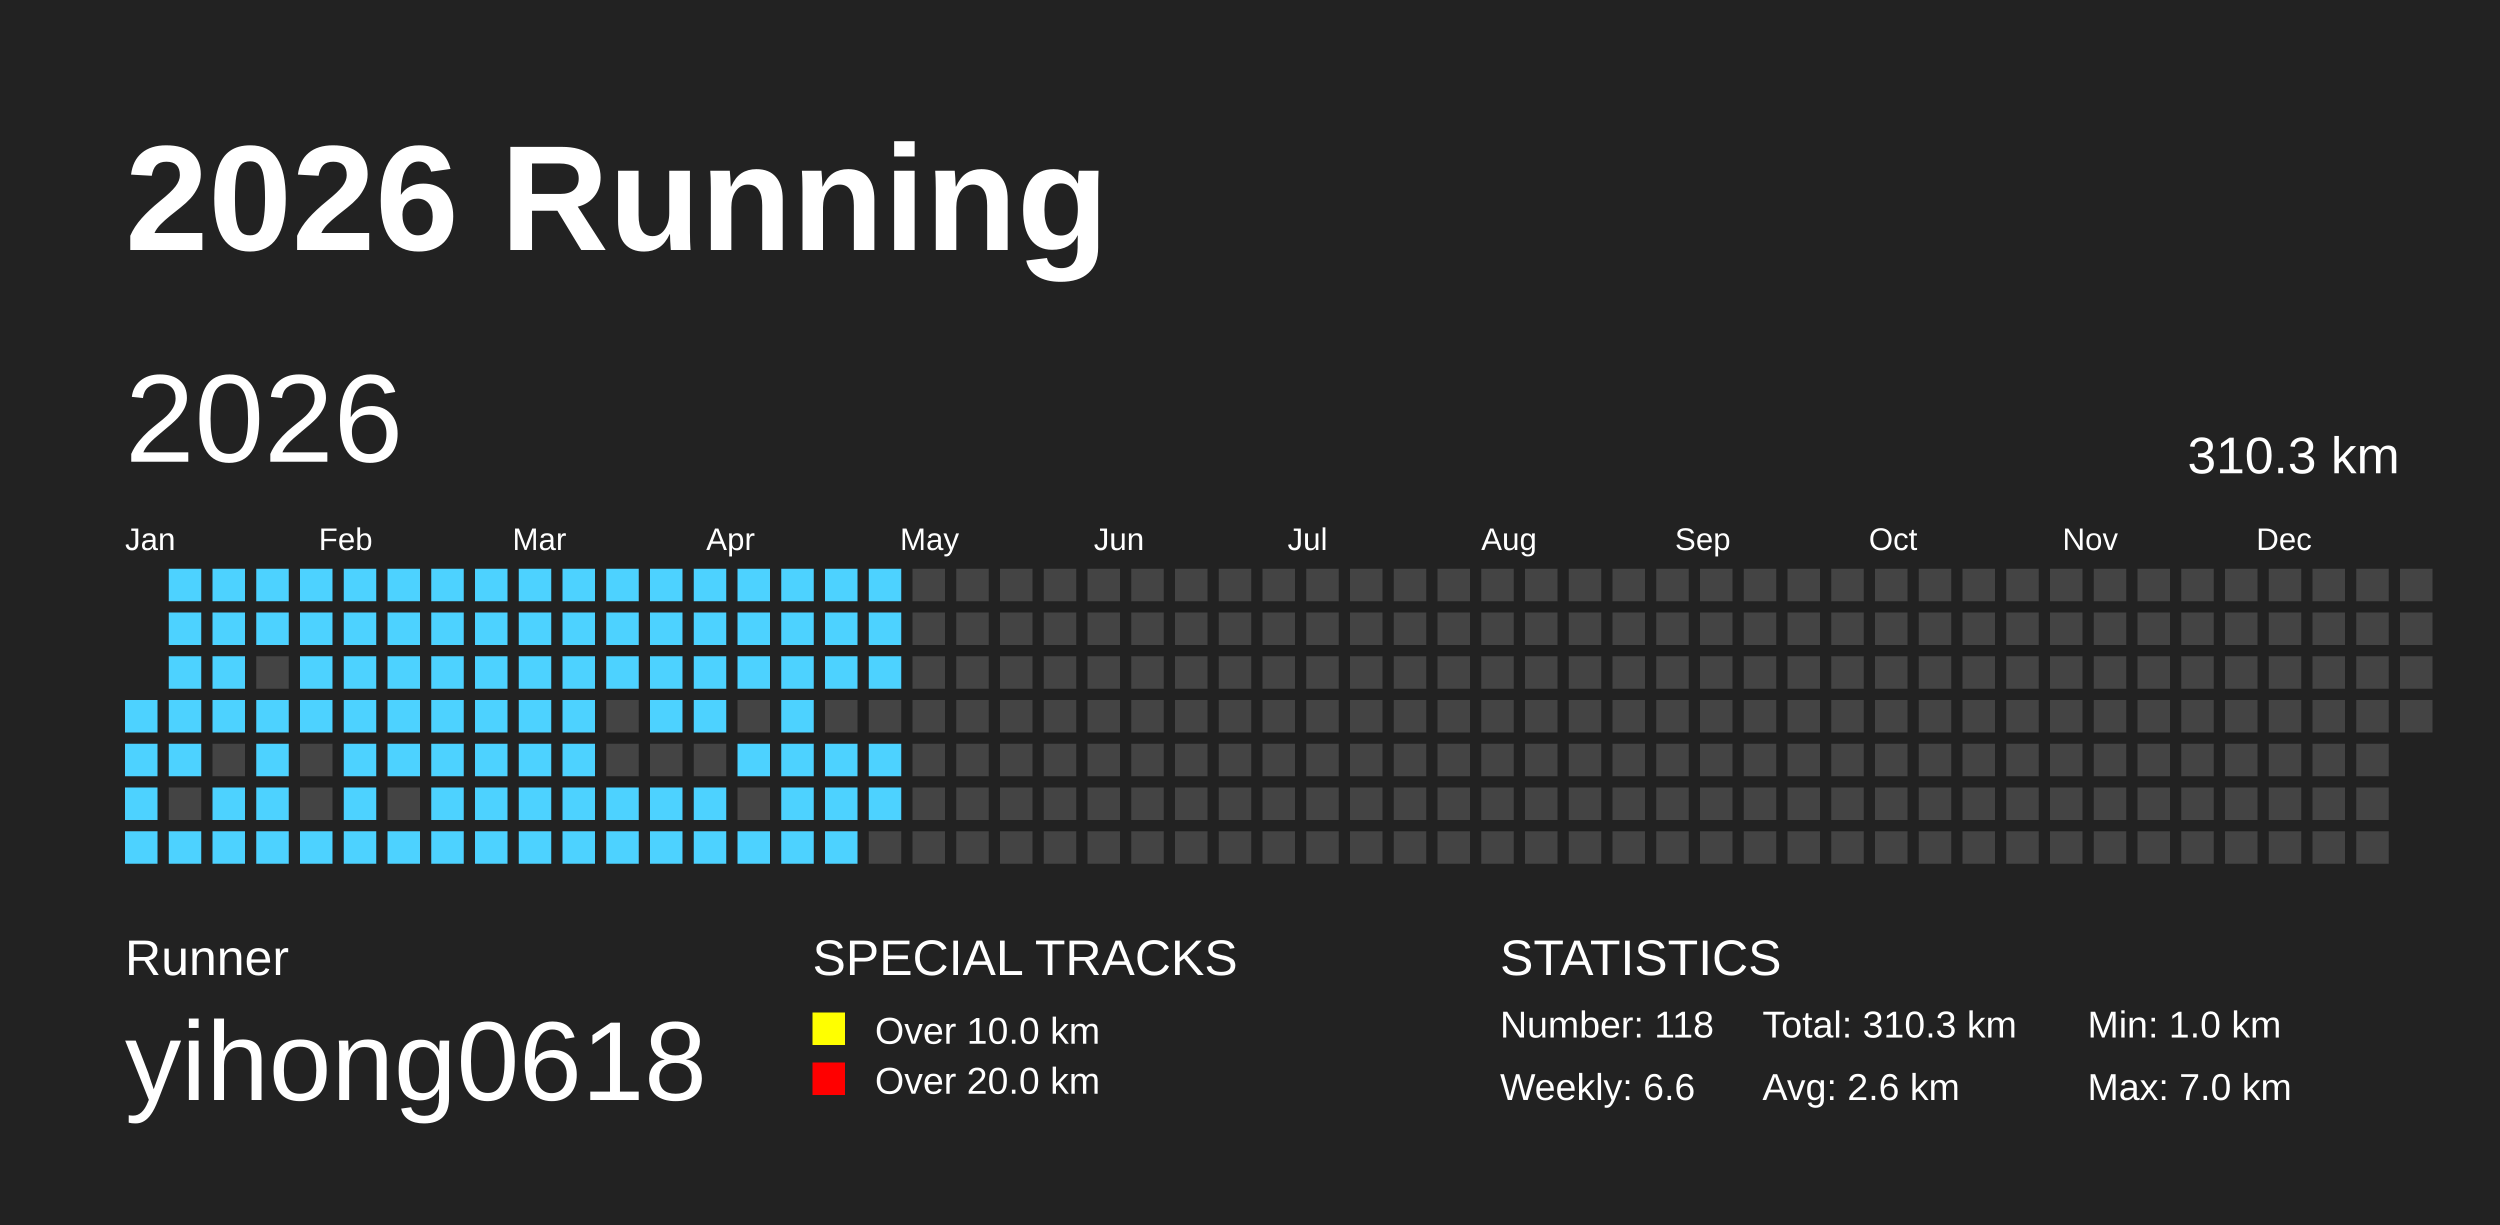
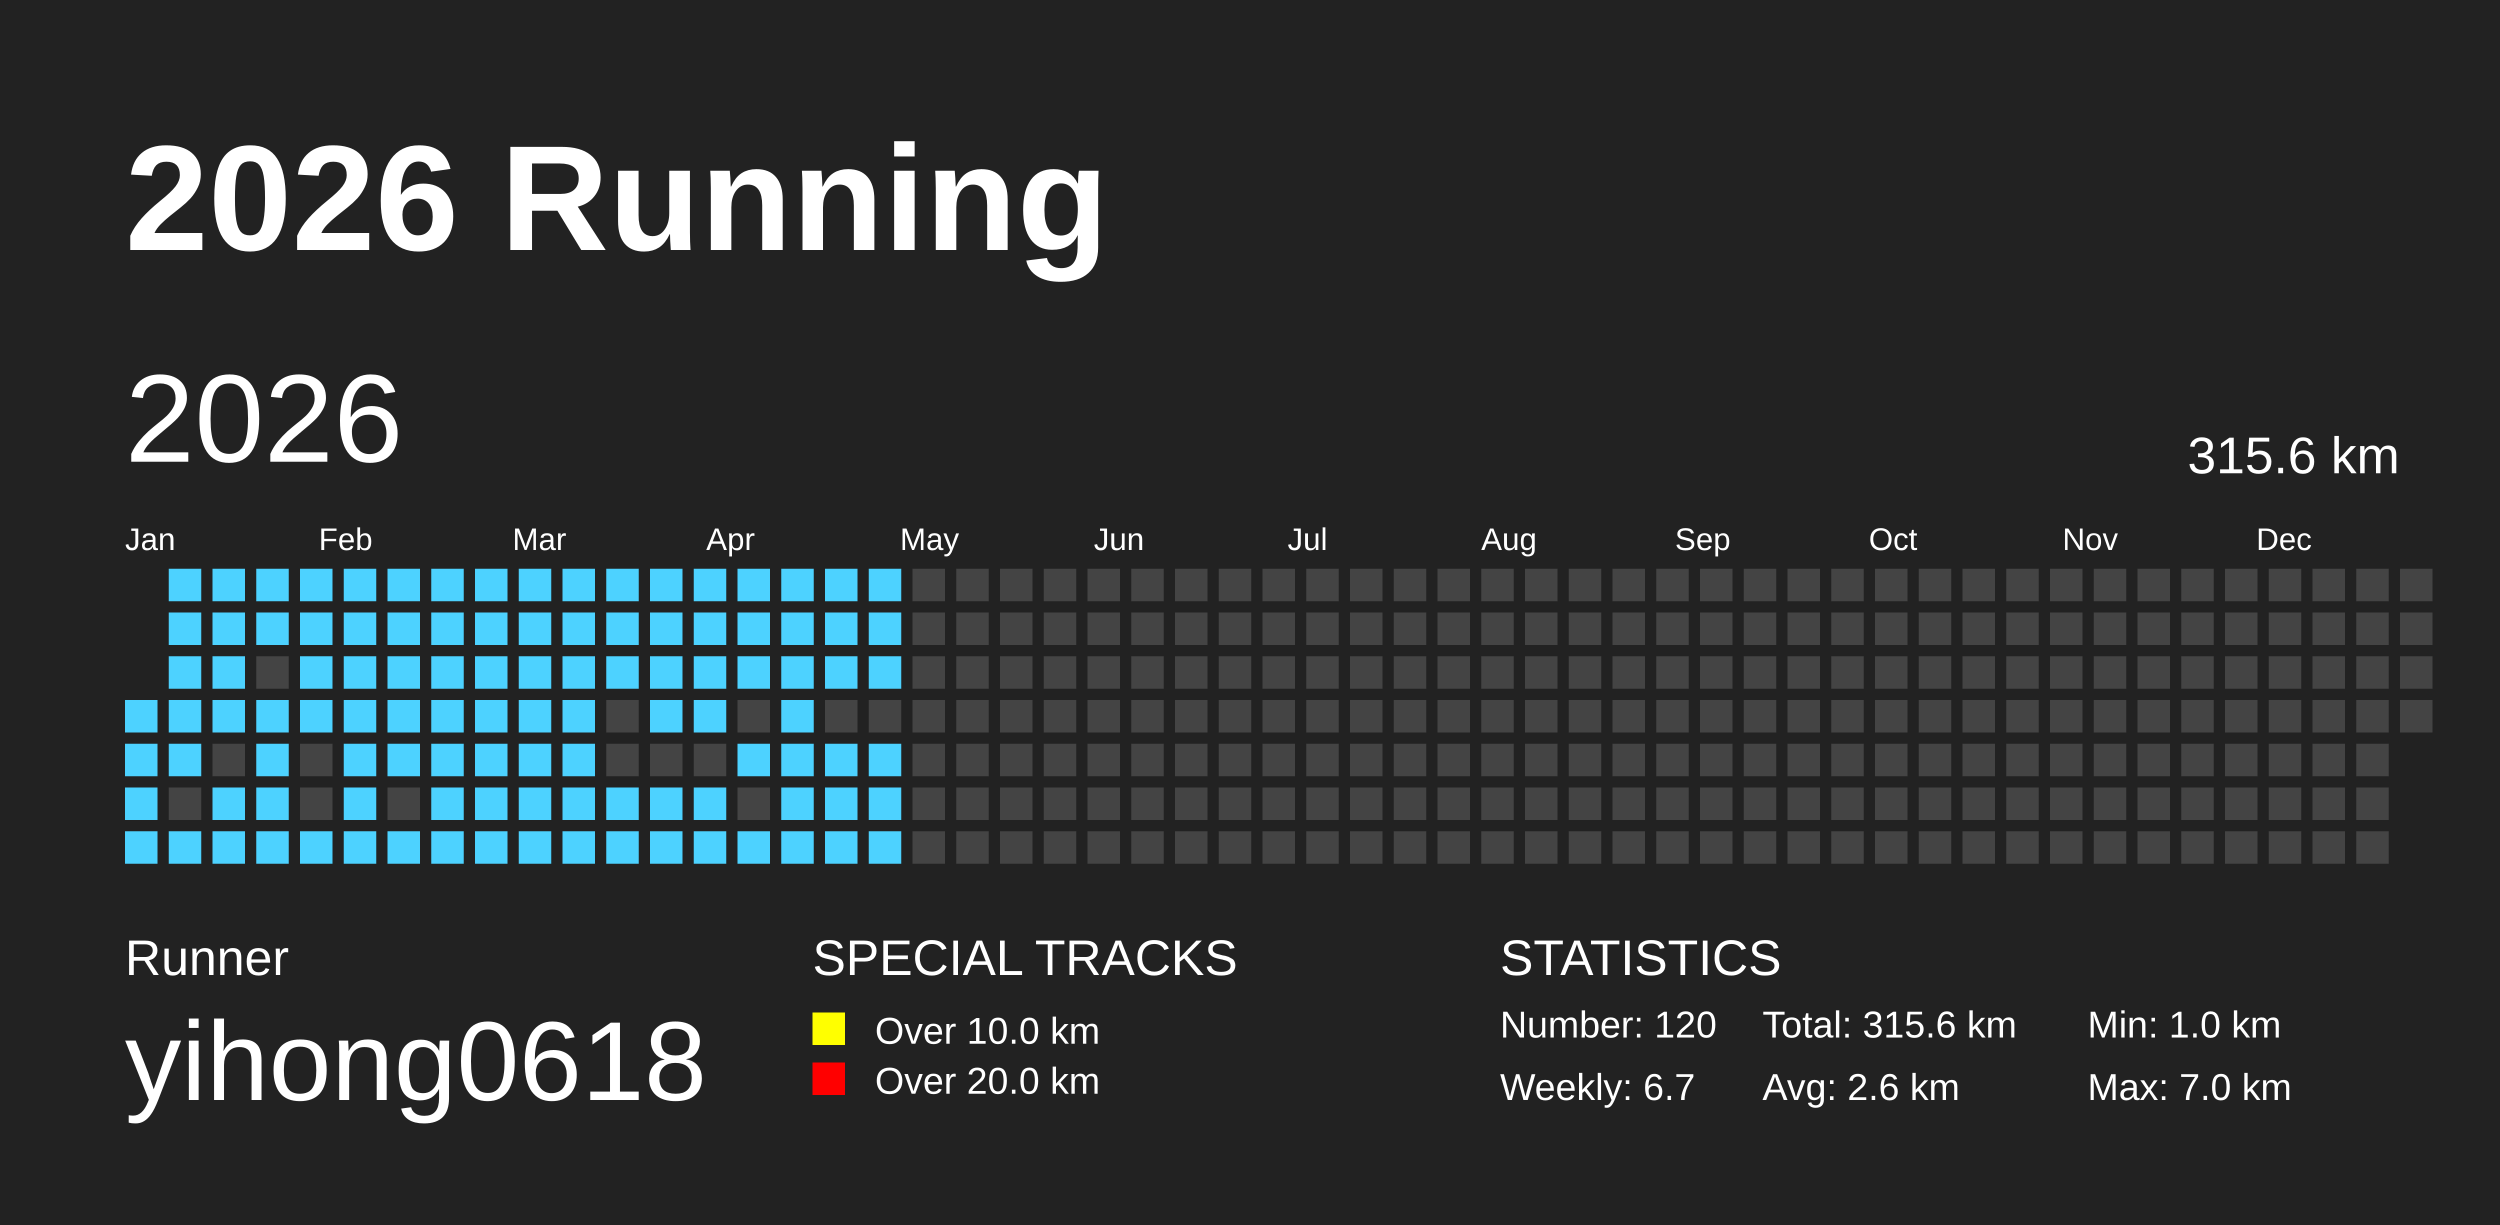
<svg xmlns="http://www.w3.org/2000/svg" baseProfile="full" height="98mm" version="1.1" viewBox="0,0,200,98" width="200mm">
  <defs />
  <rect fill="#222222" height="98" width="200" x="0" y="0" />
  <text fill="#FFFFFF" style="font-size:12px; font-family:Arial; font-weight:bold;" x="10" y="20">2026 Running</text>
  <text fill="#FFFFFF" style="font-size:4px; font-family:Arial" x="10" y="78">Runner</text>
  <text fill="#FFFFFF" style="font-size:9px; font-family:Arial" x="10" y="88">yihong0618</text>
  <text fill="#FFFFFF" style="font-size:4px; font-family:Arial" x="65" y="78">SPECIAL TRACKS</text>
  <rect fill="yellow" height="2.6" width="2.6" x="65" y="81" />
  <text fill="#FFFFFF" style="font-size:3px; font-family:Arial" x="70" y="83.5">Over 10.0 km</text>
  <rect fill="red" height="2.6" width="2.6" x="65" y="85" />
  <text fill="#FFFFFF" style="font-size:3px; font-family:Arial" x="70" y="87.5">Over 20.0 km</text>
  <text fill="#FFFFFF" style="font-size:4px; font-family:Arial" x="120" y="78">STATISTICS</text>
-   <text fill="#FFFFFF" style="font-size:3px; font-family:Arial" x="120" y="83">Number: 118</text>
-   <text fill="#FFFFFF" style="font-size:3px; font-family:Arial" x="120" y="88">Weekly: 6.6</text>
-   <text fill="#FFFFFF" style="font-size:3px; font-family:Arial" x="141" y="83">Total: 310.3 km</text>
+   <text fill="#FFFFFF" style="font-size:3px; font-family:Arial" x="120" y="83">Number: 120</text>
+   <text fill="#FFFFFF" style="font-size:3px; font-family:Arial" x="120" y="88">Weekly: 6.7</text>
+   <text fill="#FFFFFF" style="font-size:3px; font-family:Arial" x="141" y="83">Total: 315.6 km</text>
  <text fill="#FFFFFF" style="font-size:3px; font-family:Arial" x="141" y="88">Avg: 2.6 km</text>
  <text fill="#FFFFFF" style="font-size:3px; font-family:Arial" x="167" y="83">Min: 1.0 km</text>
  <text fill="#FFFFFF" style="font-size:3px; font-family:Arial" x="167" y="88">Max: 7.0 km</text>
  <text dominant-baseline="hanging" fill="#FFFFFF" style="font-size:10.0px; font-family:Arial;" x="10" y="30">2026</text>
-   <text dominant-baseline="hanging" fill="#FFFFFF" style="font-size:4.125px; font-family:Arial;" x="175" y="35">310.3 km</text>
+   <text dominant-baseline="hanging" fill="#FFFFFF" style="font-size:4.125px; font-family:Arial;" x="175" y="35">315.6 km</text>
  <text fill="#FFFFFF" style="font-size:2.5px; font-family:Arial" x="10.0" y="44">Jan</text>
  <text fill="#FFFFFF" style="font-size:2.5px; font-family:Arial" x="25.5" y="44">Feb</text>
  <text fill="#FFFFFF" style="font-size:2.5px; font-family:Arial" x="41.0" y="44">Mar</text>
  <text fill="#FFFFFF" style="font-size:2.5px; font-family:Arial" x="56.5" y="44">Apr</text>
  <text fill="#FFFFFF" style="font-size:2.5px; font-family:Arial" x="72.0" y="44">May</text>
  <text fill="#FFFFFF" style="font-size:2.5px; font-family:Arial" x="87.5" y="44">Jun</text>
  <text fill="#FFFFFF" style="font-size:2.5px; font-family:Arial" x="103.0" y="44">Jul</text>
  <text fill="#FFFFFF" style="font-size:2.5px; font-family:Arial" x="118.5" y="44">Aug</text>
  <text fill="#FFFFFF" style="font-size:2.5px; font-family:Arial" x="134.0" y="44">Sep</text>
  <text fill="#FFFFFF" style="font-size:2.5px; font-family:Arial" x="149.5" y="44">Oct</text>
  <text fill="#FFFFFF" style="font-size:2.5px; font-family:Arial" x="165.0" y="44">Nov</text>
  <text fill="#FFFFFF" style="font-size:2.5px; font-family:Arial" x="180.5" y="44">Dec</text>
  <rect fill="#4DD2FF" height="2.6" width="2.6" x="10.0" y="56.0" />
  <rect fill="#4DD2FF" height="2.6" width="2.6" x="10.0" y="59.5" />
  <rect fill="#4DD2FF" height="2.6" width="2.6" x="10.0" y="63.0" />
  <rect fill="#4DD2FF" height="2.6" width="2.6" x="10.0" y="66.5" />
  <rect fill="#4DD2FF" height="2.6" width="2.6" x="13.5" y="45.5" />
  <rect fill="#4DD2FF" height="2.6" width="2.6" x="13.5" y="49.0" />
  <rect fill="#4DD2FF" height="2.6" width="2.6" x="13.5" y="52.5" />
  <rect fill="#4DD2FF" height="2.6" width="2.6" x="13.5" y="56.0" />
  <rect fill="#4DD2FF" height="2.6" width="2.6" x="13.5" y="59.5" />
  <rect fill="#444444" height="2.6" width="2.6" x="13.5" y="63.0" />
  <rect fill="#4DD2FF" height="2.6" width="2.6" x="13.5" y="66.5" />
  <rect fill="#4DD2FF" height="2.6" width="2.6" x="17.0" y="45.5" />
  <rect fill="#4DD2FF" height="2.6" width="2.6" x="17.0" y="49.0" />
  <rect fill="#4DD2FF" height="2.6" width="2.6" x="17.0" y="52.5" />
  <rect fill="#4DD2FF" height="2.6" width="2.6" x="17.0" y="56.0" />
  <rect fill="#444444" height="2.6" width="2.6" x="17.0" y="59.5" />
  <rect fill="#4DD2FF" height="2.6" width="2.6" x="17.0" y="63.0" />
  <rect fill="#4DD2FF" height="2.6" width="2.6" x="17.0" y="66.5" />
  <rect fill="#4DD2FF" height="2.6" width="2.6" x="20.5" y="45.5" />
  <rect fill="#4DD2FF" height="2.6" width="2.6" x="20.5" y="49.0" />
  <rect fill="#444444" height="2.6" width="2.6" x="20.5" y="52.5" />
  <rect fill="#4DD2FF" height="2.6" width="2.6" x="20.5" y="56.0" />
  <rect fill="#4DD2FF" height="2.6" width="2.6" x="20.5" y="59.5" />
  <rect fill="#4DD2FF" height="2.6" width="2.6" x="20.5" y="63.0" />
  <rect fill="#4DD2FF" height="2.6" width="2.6" x="20.5" y="66.5" />
  <rect fill="#4DD2FF" height="2.6" width="2.6" x="24.0" y="45.5" />
  <rect fill="#4DD2FF" height="2.6" width="2.6" x="24.0" y="49.0" />
  <rect fill="#4DD2FF" height="2.6" width="2.6" x="24.0" y="52.5" />
  <rect fill="#4DD2FF" height="2.6" width="2.6" x="24.0" y="56.0" />
  <rect fill="#444444" height="2.6" width="2.6" x="24.0" y="59.5" />
  <rect fill="#444444" height="2.6" width="2.6" x="24.0" y="63.0" />
  <rect fill="#4DD2FF" height="2.6" width="2.6" x="24.0" y="66.5" />
  <rect fill="#4DD2FF" height="2.6" width="2.6" x="27.5" y="45.5" />
  <rect fill="#4DD2FF" height="2.6" width="2.6" x="27.5" y="49.0" />
  <rect fill="#4DD2FF" height="2.6" width="2.6" x="27.5" y="52.5" />
  <rect fill="#4DD2FF" height="2.6" width="2.6" x="27.5" y="56.0" />
  <rect fill="#4DD2FF" height="2.6" width="2.6" x="27.5" y="59.5" />
  <rect fill="#4DD2FF" height="2.6" width="2.6" x="27.5" y="63.0" />
  <rect fill="#4DD2FF" height="2.6" width="2.6" x="27.5" y="66.5" />
  <rect fill="#4DD2FF" height="2.6" width="2.6" x="31.0" y="45.5" />
  <rect fill="#4DD2FF" height="2.6" width="2.6" x="31.0" y="49.0" />
  <rect fill="#4DD2FF" height="2.6" width="2.6" x="31.0" y="52.5" />
  <rect fill="#4DD2FF" height="2.6" width="2.6" x="31.0" y="56.0" />
  <rect fill="#4DD2FF" height="2.6" width="2.6" x="31.0" y="59.5" />
  <rect fill="#444444" height="2.6" width="2.6" x="31.0" y="63.0" />
  <rect fill="#4DD2FF" height="2.6" width="2.6" x="31.0" y="66.5" />
  <rect fill="#4DD2FF" height="2.6" width="2.6" x="34.5" y="45.5" />
  <rect fill="#4DD2FF" height="2.6" width="2.6" x="34.5" y="49.0" />
  <rect fill="#4DD2FF" height="2.6" width="2.6" x="34.5" y="52.5" />
  <rect fill="#4DD2FF" height="2.6" width="2.6" x="34.5" y="56.0" />
  <rect fill="#4DD2FF" height="2.6" width="2.6" x="34.5" y="59.5" />
  <rect fill="#4DD2FF" height="2.6" width="2.6" x="34.5" y="63.0" />
  <rect fill="#4DD2FF" height="2.6" width="2.6" x="34.5" y="66.5" />
  <rect fill="#4DD2FF" height="2.6" width="2.6" x="38.0" y="45.5" />
  <rect fill="#4DD2FF" height="2.6" width="2.6" x="38.0" y="49.0" />
  <rect fill="#4DD2FF" height="2.6" width="2.6" x="38.0" y="52.5" />
  <rect fill="#4DD2FF" height="2.6" width="2.6" x="38.0" y="56.0" />
  <rect fill="#4DD2FF" height="2.6" width="2.6" x="38.0" y="59.5" />
  <rect fill="#4DD2FF" height="2.6" width="2.6" x="38.0" y="63.0" />
  <rect fill="#4DD2FF" height="2.6" width="2.6" x="38.0" y="66.5" />
  <rect fill="#4DD2FF" height="2.6" width="2.6" x="41.5" y="45.5" />
  <rect fill="#4DD2FF" height="2.6" width="2.6" x="41.5" y="49.0" />
  <rect fill="#4DD2FF" height="2.6" width="2.6" x="41.5" y="52.5" />
  <rect fill="#4DD2FF" height="2.6" width="2.6" x="41.5" y="56.0" />
  <rect fill="#4DD2FF" height="2.6" width="2.6" x="41.5" y="59.5" />
  <rect fill="#4DD2FF" height="2.6" width="2.6" x="41.5" y="63.0" />
  <rect fill="#4DD2FF" height="2.6" width="2.6" x="41.5" y="66.5" />
  <rect fill="#4DD2FF" height="2.6" width="2.6" x="45.0" y="45.5" />
  <rect fill="#4DD2FF" height="2.6" width="2.6" x="45.0" y="49.0" />
  <rect fill="#4DD2FF" height="2.6" width="2.6" x="45.0" y="52.5" />
  <rect fill="#4DD2FF" height="2.6" width="2.6" x="45.0" y="56.0" />
  <rect fill="#4DD2FF" height="2.6" width="2.6" x="45.0" y="59.5" />
  <rect fill="#4DD2FF" height="2.6" width="2.6" x="45.0" y="63.0" />
  <rect fill="#4DD2FF" height="2.6" width="2.6" x="45.0" y="66.5" />
  <rect fill="#4DD2FF" height="2.6" width="2.6" x="48.5" y="45.5" />
  <rect fill="#4DD2FF" height="2.6" width="2.6" x="48.5" y="49.0" />
  <rect fill="#4DD2FF" height="2.6" width="2.6" x="48.5" y="52.5" />
  <rect fill="#444444" height="2.6" width="2.6" x="48.5" y="56.0" />
  <rect fill="#444444" height="2.6" width="2.6" x="48.5" y="59.5" />
  <rect fill="#4DD2FF" height="2.6" width="2.6" x="48.5" y="63.0" />
  <rect fill="#4DD2FF" height="2.6" width="2.6" x="48.5" y="66.5" />
  <rect fill="#4DD2FF" height="2.6" width="2.6" x="52.0" y="45.5" />
  <rect fill="#4DD2FF" height="2.6" width="2.6" x="52.0" y="49.0" />
  <rect fill="#4DD2FF" height="2.6" width="2.6" x="52.0" y="52.5" />
  <rect fill="#4DD2FF" height="2.6" width="2.6" x="52.0" y="56.0" />
  <rect fill="#444444" height="2.6" width="2.6" x="52.0" y="59.5" />
  <rect fill="#4DD2FF" height="2.6" width="2.6" x="52.0" y="63.0" />
  <rect fill="#4DD2FF" height="2.6" width="2.6" x="52.0" y="66.5" />
  <rect fill="#4DD2FF" height="2.6" width="2.6" x="55.5" y="45.5" />
  <rect fill="#4DD2FF" height="2.6" width="2.6" x="55.5" y="49.0" />
  <rect fill="#4DD2FF" height="2.6" width="2.6" x="55.5" y="52.5" />
  <rect fill="#4DD2FF" height="2.6" width="2.6" x="55.5" y="56.0" />
  <rect fill="#444444" height="2.6" width="2.6" x="55.5" y="59.5" />
  <rect fill="#4DD2FF" height="2.6" width="2.6" x="55.5" y="63.0" />
  <rect fill="#4DD2FF" height="2.6" width="2.6" x="55.5" y="66.5" />
  <rect fill="#4DD2FF" height="2.6" width="2.6" x="59.0" y="45.5" />
  <rect fill="#4DD2FF" height="2.6" width="2.6" x="59.0" y="49.0" />
  <rect fill="#4DD2FF" height="2.6" width="2.6" x="59.0" y="52.5" />
  <rect fill="#444444" height="2.6" width="2.6" x="59.0" y="56.0" />
  <rect fill="#4DD2FF" height="2.6" width="2.6" x="59.0" y="59.5" />
  <rect fill="#444444" height="2.6" width="2.6" x="59.0" y="63.0" />
  <rect fill="#4DD2FF" height="2.6" width="2.6" x="59.0" y="66.5" />
  <rect fill="#4DD2FF" height="2.6" width="2.6" x="62.5" y="45.5" />
  <rect fill="#4DD2FF" height="2.6" width="2.6" x="62.5" y="49.0" />
  <rect fill="#4DD2FF" height="2.6" width="2.6" x="62.5" y="52.5" />
  <rect fill="#4DD2FF" height="2.6" width="2.6" x="62.5" y="56.0" />
  <rect fill="#4DD2FF" height="2.6" width="2.6" x="62.5" y="59.5" />
  <rect fill="#4DD2FF" height="2.6" width="2.6" x="62.5" y="63.0" />
  <rect fill="#4DD2FF" height="2.6" width="2.6" x="62.5" y="66.5" />
  <rect fill="#4DD2FF" height="2.6" width="2.6" x="66.0" y="45.5" />
  <rect fill="#4DD2FF" height="2.6" width="2.6" x="66.0" y="49.0" />
  <rect fill="#4DD2FF" height="2.6" width="2.6" x="66.0" y="52.5" />
  <rect fill="#444444" height="2.6" width="2.6" x="66.0" y="56.0" />
  <rect fill="#4DD2FF" height="2.6" width="2.6" x="66.0" y="59.5" />
  <rect fill="#4DD2FF" height="2.6" width="2.6" x="66.0" y="63.0" />
  <rect fill="#4DD2FF" height="2.6" width="2.6" x="66.0" y="66.5" />
  <rect fill="#4DD2FF" height="2.6" width="2.6" x="69.5" y="45.5" />
  <rect fill="#4DD2FF" height="2.6" width="2.6" x="69.5" y="49.0" />
  <rect fill="#4DD2FF" height="2.6" width="2.6" x="69.5" y="52.5" />
  <rect fill="#444444" height="2.6" width="2.6" x="69.5" y="56.0" />
  <rect fill="#4DD2FF" height="2.6" width="2.6" x="69.5" y="59.5" />
  <rect fill="#4DD2FF" height="2.6" width="2.6" x="69.5" y="63.0" />
-   <rect fill="#444444" height="2.6" width="2.6" x="69.5" y="66.5" />
+   <rect fill="#4DD2FF" height="2.6" width="2.6" x="69.5" y="66.5" />
  <rect fill="#444444" height="2.6" width="2.6" x="73.0" y="45.5" />
  <rect fill="#444444" height="2.6" width="2.6" x="73.0" y="49.0" />
  <rect fill="#444444" height="2.6" width="2.6" x="73.0" y="52.5" />
  <rect fill="#444444" height="2.6" width="2.6" x="73.0" y="56.0" />
  <rect fill="#444444" height="2.6" width="2.6" x="73.0" y="59.5" />
  <rect fill="#444444" height="2.6" width="2.6" x="73.0" y="63.0" />
  <rect fill="#444444" height="2.6" width="2.6" x="73.0" y="66.5" />
  <rect fill="#444444" height="2.6" width="2.6" x="76.5" y="45.5" />
  <rect fill="#444444" height="2.6" width="2.6" x="76.5" y="49.0" />
  <rect fill="#444444" height="2.6" width="2.6" x="76.5" y="52.5" />
  <rect fill="#444444" height="2.6" width="2.6" x="76.5" y="56.0" />
  <rect fill="#444444" height="2.6" width="2.6" x="76.5" y="59.5" />
  <rect fill="#444444" height="2.6" width="2.6" x="76.5" y="63.0" />
  <rect fill="#444444" height="2.6" width="2.6" x="76.5" y="66.5" />
  <rect fill="#444444" height="2.6" width="2.6" x="80.0" y="45.5" />
  <rect fill="#444444" height="2.6" width="2.6" x="80.0" y="49.0" />
  <rect fill="#444444" height="2.6" width="2.6" x="80.0" y="52.5" />
  <rect fill="#444444" height="2.6" width="2.6" x="80.0" y="56.0" />
  <rect fill="#444444" height="2.6" width="2.6" x="80.0" y="59.5" />
  <rect fill="#444444" height="2.6" width="2.6" x="80.0" y="63.0" />
  <rect fill="#444444" height="2.6" width="2.6" x="80.0" y="66.5" />
  <rect fill="#444444" height="2.6" width="2.6" x="83.5" y="45.5" />
  <rect fill="#444444" height="2.6" width="2.6" x="83.5" y="49.0" />
  <rect fill="#444444" height="2.6" width="2.6" x="83.5" y="52.5" />
  <rect fill="#444444" height="2.6" width="2.6" x="83.5" y="56.0" />
  <rect fill="#444444" height="2.6" width="2.6" x="83.5" y="59.5" />
  <rect fill="#444444" height="2.6" width="2.6" x="83.5" y="63.0" />
  <rect fill="#444444" height="2.6" width="2.6" x="83.5" y="66.5" />
  <rect fill="#444444" height="2.6" width="2.6" x="87.0" y="45.5" />
  <rect fill="#444444" height="2.6" width="2.6" x="87.0" y="49.0" />
  <rect fill="#444444" height="2.6" width="2.6" x="87.0" y="52.5" />
  <rect fill="#444444" height="2.6" width="2.6" x="87.0" y="56.0" />
  <rect fill="#444444" height="2.6" width="2.6" x="87.0" y="59.5" />
  <rect fill="#444444" height="2.6" width="2.6" x="87.0" y="63.0" />
  <rect fill="#444444" height="2.6" width="2.6" x="87.0" y="66.5" />
  <rect fill="#444444" height="2.6" width="2.6" x="90.5" y="45.5" />
  <rect fill="#444444" height="2.6" width="2.6" x="90.5" y="49.0" />
  <rect fill="#444444" height="2.6" width="2.6" x="90.5" y="52.5" />
  <rect fill="#444444" height="2.6" width="2.6" x="90.5" y="56.0" />
  <rect fill="#444444" height="2.6" width="2.6" x="90.5" y="59.5" />
  <rect fill="#444444" height="2.6" width="2.6" x="90.5" y="63.0" />
  <rect fill="#444444" height="2.6" width="2.6" x="90.5" y="66.5" />
  <rect fill="#444444" height="2.6" width="2.6" x="94.0" y="45.5" />
  <rect fill="#444444" height="2.6" width="2.6" x="94.0" y="49.0" />
  <rect fill="#444444" height="2.6" width="2.6" x="94.0" y="52.5" />
  <rect fill="#444444" height="2.6" width="2.6" x="94.0" y="56.0" />
  <rect fill="#444444" height="2.6" width="2.6" x="94.0" y="59.5" />
  <rect fill="#444444" height="2.6" width="2.6" x="94.0" y="63.0" />
  <rect fill="#444444" height="2.6" width="2.6" x="94.0" y="66.5" />
  <rect fill="#444444" height="2.6" width="2.6" x="97.5" y="45.5" />
  <rect fill="#444444" height="2.6" width="2.6" x="97.5" y="49.0" />
  <rect fill="#444444" height="2.6" width="2.6" x="97.5" y="52.5" />
  <rect fill="#444444" height="2.6" width="2.6" x="97.5" y="56.0" />
  <rect fill="#444444" height="2.6" width="2.6" x="97.5" y="59.5" />
  <rect fill="#444444" height="2.6" width="2.6" x="97.5" y="63.0" />
  <rect fill="#444444" height="2.6" width="2.6" x="97.5" y="66.5" />
  <rect fill="#444444" height="2.6" width="2.6" x="101.0" y="45.5" />
  <rect fill="#444444" height="2.6" width="2.6" x="101.0" y="49.0" />
  <rect fill="#444444" height="2.6" width="2.6" x="101.0" y="52.5" />
  <rect fill="#444444" height="2.6" width="2.6" x="101.0" y="56.0" />
  <rect fill="#444444" height="2.6" width="2.6" x="101.0" y="59.5" />
  <rect fill="#444444" height="2.6" width="2.6" x="101.0" y="63.0" />
  <rect fill="#444444" height="2.6" width="2.6" x="101.0" y="66.5" />
  <rect fill="#444444" height="2.6" width="2.6" x="104.5" y="45.5" />
  <rect fill="#444444" height="2.6" width="2.6" x="104.5" y="49.0" />
  <rect fill="#444444" height="2.6" width="2.6" x="104.5" y="52.5" />
  <rect fill="#444444" height="2.6" width="2.6" x="104.5" y="56.0" />
  <rect fill="#444444" height="2.6" width="2.6" x="104.5" y="59.5" />
  <rect fill="#444444" height="2.6" width="2.6" x="104.5" y="63.0" />
  <rect fill="#444444" height="2.6" width="2.6" x="104.5" y="66.5" />
  <rect fill="#444444" height="2.6" width="2.6" x="108.0" y="45.5" />
  <rect fill="#444444" height="2.6" width="2.6" x="108.0" y="49.0" />
  <rect fill="#444444" height="2.6" width="2.6" x="108.0" y="52.5" />
  <rect fill="#444444" height="2.6" width="2.6" x="108.0" y="56.0" />
  <rect fill="#444444" height="2.6" width="2.6" x="108.0" y="59.5" />
  <rect fill="#444444" height="2.6" width="2.6" x="108.0" y="63.0" />
  <rect fill="#444444" height="2.6" width="2.6" x="108.0" y="66.5" />
  <rect fill="#444444" height="2.6" width="2.6" x="111.5" y="45.5" />
  <rect fill="#444444" height="2.6" width="2.6" x="111.5" y="49.0" />
  <rect fill="#444444" height="2.6" width="2.6" x="111.5" y="52.5" />
  <rect fill="#444444" height="2.6" width="2.6" x="111.5" y="56.0" />
  <rect fill="#444444" height="2.6" width="2.6" x="111.5" y="59.5" />
  <rect fill="#444444" height="2.6" width="2.6" x="111.5" y="63.0" />
  <rect fill="#444444" height="2.6" width="2.6" x="111.5" y="66.5" />
  <rect fill="#444444" height="2.6" width="2.6" x="115.0" y="45.5" />
  <rect fill="#444444" height="2.6" width="2.6" x="115.0" y="49.0" />
  <rect fill="#444444" height="2.6" width="2.6" x="115.0" y="52.5" />
  <rect fill="#444444" height="2.6" width="2.6" x="115.0" y="56.0" />
  <rect fill="#444444" height="2.6" width="2.6" x="115.0" y="59.5" />
  <rect fill="#444444" height="2.6" width="2.6" x="115.0" y="63.0" />
  <rect fill="#444444" height="2.6" width="2.6" x="115.0" y="66.5" />
  <rect fill="#444444" height="2.6" width="2.6" x="118.5" y="45.5" />
  <rect fill="#444444" height="2.6" width="2.6" x="118.5" y="49.0" />
  <rect fill="#444444" height="2.6" width="2.6" x="118.5" y="52.5" />
  <rect fill="#444444" height="2.6" width="2.6" x="118.5" y="56.0" />
  <rect fill="#444444" height="2.6" width="2.6" x="118.5" y="59.5" />
  <rect fill="#444444" height="2.6" width="2.6" x="118.5" y="63.0" />
  <rect fill="#444444" height="2.6" width="2.6" x="118.5" y="66.5" />
  <rect fill="#444444" height="2.6" width="2.6" x="122.0" y="45.5" />
  <rect fill="#444444" height="2.6" width="2.6" x="122.0" y="49.0" />
  <rect fill="#444444" height="2.6" width="2.6" x="122.0" y="52.5" />
  <rect fill="#444444" height="2.6" width="2.6" x="122.0" y="56.0" />
  <rect fill="#444444" height="2.6" width="2.6" x="122.0" y="59.5" />
  <rect fill="#444444" height="2.6" width="2.6" x="122.0" y="63.0" />
  <rect fill="#444444" height="2.6" width="2.6" x="122.0" y="66.5" />
  <rect fill="#444444" height="2.6" width="2.6" x="125.5" y="45.5" />
  <rect fill="#444444" height="2.6" width="2.6" x="125.5" y="49.0" />
  <rect fill="#444444" height="2.6" width="2.6" x="125.5" y="52.5" />
  <rect fill="#444444" height="2.6" width="2.6" x="125.5" y="56.0" />
  <rect fill="#444444" height="2.6" width="2.6" x="125.5" y="59.5" />
  <rect fill="#444444" height="2.6" width="2.6" x="125.5" y="63.0" />
  <rect fill="#444444" height="2.6" width="2.6" x="125.5" y="66.5" />
  <rect fill="#444444" height="2.6" width="2.6" x="129.0" y="45.5" />
  <rect fill="#444444" height="2.6" width="2.6" x="129.0" y="49.0" />
  <rect fill="#444444" height="2.6" width="2.6" x="129.0" y="52.5" />
  <rect fill="#444444" height="2.6" width="2.6" x="129.0" y="56.0" />
  <rect fill="#444444" height="2.6" width="2.6" x="129.0" y="59.5" />
  <rect fill="#444444" height="2.6" width="2.6" x="129.0" y="63.0" />
  <rect fill="#444444" height="2.6" width="2.6" x="129.0" y="66.5" />
  <rect fill="#444444" height="2.6" width="2.6" x="132.5" y="45.5" />
  <rect fill="#444444" height="2.6" width="2.6" x="132.5" y="49.0" />
  <rect fill="#444444" height="2.6" width="2.6" x="132.5" y="52.5" />
  <rect fill="#444444" height="2.6" width="2.6" x="132.5" y="56.0" />
  <rect fill="#444444" height="2.6" width="2.6" x="132.5" y="59.5" />
  <rect fill="#444444" height="2.6" width="2.6" x="132.5" y="63.0" />
  <rect fill="#444444" height="2.6" width="2.6" x="132.5" y="66.5" />
  <rect fill="#444444" height="2.6" width="2.6" x="136.0" y="45.5" />
  <rect fill="#444444" height="2.6" width="2.6" x="136.0" y="49.0" />
  <rect fill="#444444" height="2.6" width="2.6" x="136.0" y="52.5" />
  <rect fill="#444444" height="2.6" width="2.6" x="136.0" y="56.0" />
  <rect fill="#444444" height="2.6" width="2.6" x="136.0" y="59.5" />
  <rect fill="#444444" height="2.6" width="2.6" x="136.0" y="63.0" />
  <rect fill="#444444" height="2.6" width="2.6" x="136.0" y="66.5" />
  <rect fill="#444444" height="2.6" width="2.6" x="139.5" y="45.5" />
  <rect fill="#444444" height="2.6" width="2.6" x="139.5" y="49.0" />
  <rect fill="#444444" height="2.6" width="2.6" x="139.5" y="52.5" />
  <rect fill="#444444" height="2.6" width="2.6" x="139.5" y="56.0" />
  <rect fill="#444444" height="2.6" width="2.6" x="139.5" y="59.5" />
  <rect fill="#444444" height="2.6" width="2.6" x="139.5" y="63.0" />
  <rect fill="#444444" height="2.6" width="2.6" x="139.5" y="66.5" />
  <rect fill="#444444" height="2.6" width="2.6" x="143.0" y="45.5" />
  <rect fill="#444444" height="2.6" width="2.6" x="143.0" y="49.0" />
  <rect fill="#444444" height="2.6" width="2.6" x="143.0" y="52.5" />
  <rect fill="#444444" height="2.6" width="2.6" x="143.0" y="56.0" />
  <rect fill="#444444" height="2.6" width="2.6" x="143.0" y="59.5" />
  <rect fill="#444444" height="2.6" width="2.6" x="143.0" y="63.0" />
  <rect fill="#444444" height="2.6" width="2.6" x="143.0" y="66.5" />
  <rect fill="#444444" height="2.6" width="2.6" x="146.5" y="45.5" />
  <rect fill="#444444" height="2.6" width="2.6" x="146.5" y="49.0" />
  <rect fill="#444444" height="2.6" width="2.6" x="146.5" y="52.5" />
  <rect fill="#444444" height="2.6" width="2.6" x="146.5" y="56.0" />
  <rect fill="#444444" height="2.6" width="2.6" x="146.5" y="59.5" />
  <rect fill="#444444" height="2.6" width="2.6" x="146.5" y="63.0" />
  <rect fill="#444444" height="2.6" width="2.6" x="146.5" y="66.5" />
  <rect fill="#444444" height="2.6" width="2.6" x="150.0" y="45.5" />
  <rect fill="#444444" height="2.6" width="2.6" x="150.0" y="49.0" />
  <rect fill="#444444" height="2.6" width="2.6" x="150.0" y="52.5" />
  <rect fill="#444444" height="2.6" width="2.6" x="150.0" y="56.0" />
  <rect fill="#444444" height="2.6" width="2.6" x="150.0" y="59.5" />
  <rect fill="#444444" height="2.6" width="2.6" x="150.0" y="63.0" />
  <rect fill="#444444" height="2.6" width="2.6" x="150.0" y="66.5" />
  <rect fill="#444444" height="2.6" width="2.6" x="153.5" y="45.5" />
  <rect fill="#444444" height="2.6" width="2.6" x="153.5" y="49.0" />
  <rect fill="#444444" height="2.6" width="2.6" x="153.5" y="52.5" />
  <rect fill="#444444" height="2.6" width="2.6" x="153.5" y="56.0" />
  <rect fill="#444444" height="2.6" width="2.6" x="153.5" y="59.5" />
  <rect fill="#444444" height="2.6" width="2.6" x="153.5" y="63.0" />
  <rect fill="#444444" height="2.6" width="2.6" x="153.5" y="66.5" />
  <rect fill="#444444" height="2.6" width="2.6" x="157.0" y="45.5" />
  <rect fill="#444444" height="2.6" width="2.6" x="157.0" y="49.0" />
  <rect fill="#444444" height="2.6" width="2.6" x="157.0" y="52.5" />
  <rect fill="#444444" height="2.6" width="2.6" x="157.0" y="56.0" />
  <rect fill="#444444" height="2.6" width="2.6" x="157.0" y="59.5" />
  <rect fill="#444444" height="2.6" width="2.6" x="157.0" y="63.0" />
  <rect fill="#444444" height="2.6" width="2.6" x="157.0" y="66.5" />
  <rect fill="#444444" height="2.6" width="2.6" x="160.5" y="45.5" />
  <rect fill="#444444" height="2.6" width="2.6" x="160.5" y="49.0" />
  <rect fill="#444444" height="2.6" width="2.6" x="160.5" y="52.5" />
  <rect fill="#444444" height="2.6" width="2.6" x="160.5" y="56.0" />
  <rect fill="#444444" height="2.6" width="2.6" x="160.5" y="59.5" />
  <rect fill="#444444" height="2.6" width="2.6" x="160.5" y="63.0" />
  <rect fill="#444444" height="2.6" width="2.6" x="160.5" y="66.5" />
  <rect fill="#444444" height="2.6" width="2.6" x="164.0" y="45.5" />
  <rect fill="#444444" height="2.6" width="2.6" x="164.0" y="49.0" />
  <rect fill="#444444" height="2.6" width="2.6" x="164.0" y="52.5" />
  <rect fill="#444444" height="2.6" width="2.6" x="164.0" y="56.0" />
  <rect fill="#444444" height="2.6" width="2.6" x="164.0" y="59.5" />
  <rect fill="#444444" height="2.6" width="2.6" x="164.0" y="63.0" />
  <rect fill="#444444" height="2.6" width="2.6" x="164.0" y="66.5" />
  <rect fill="#444444" height="2.6" width="2.6" x="167.5" y="45.5" />
  <rect fill="#444444" height="2.6" width="2.6" x="167.5" y="49.0" />
  <rect fill="#444444" height="2.6" width="2.6" x="167.5" y="52.5" />
  <rect fill="#444444" height="2.6" width="2.6" x="167.5" y="56.0" />
  <rect fill="#444444" height="2.6" width="2.6" x="167.5" y="59.5" />
  <rect fill="#444444" height="2.6" width="2.6" x="167.5" y="63.0" />
  <rect fill="#444444" height="2.6" width="2.6" x="167.5" y="66.5" />
  <rect fill="#444444" height="2.6" width="2.6" x="171.0" y="45.5" />
  <rect fill="#444444" height="2.6" width="2.6" x="171.0" y="49.0" />
  <rect fill="#444444" height="2.6" width="2.6" x="171.0" y="52.5" />
  <rect fill="#444444" height="2.6" width="2.6" x="171.0" y="56.0" />
  <rect fill="#444444" height="2.6" width="2.6" x="171.0" y="59.5" />
  <rect fill="#444444" height="2.6" width="2.6" x="171.0" y="63.0" />
  <rect fill="#444444" height="2.6" width="2.6" x="171.0" y="66.5" />
  <rect fill="#444444" height="2.6" width="2.6" x="174.5" y="45.5" />
  <rect fill="#444444" height="2.6" width="2.6" x="174.5" y="49.0" />
  <rect fill="#444444" height="2.6" width="2.6" x="174.5" y="52.5" />
  <rect fill="#444444" height="2.6" width="2.6" x="174.5" y="56.0" />
  <rect fill="#444444" height="2.6" width="2.6" x="174.5" y="59.5" />
  <rect fill="#444444" height="2.6" width="2.6" x="174.5" y="63.0" />
  <rect fill="#444444" height="2.6" width="2.6" x="174.5" y="66.5" />
  <rect fill="#444444" height="2.6" width="2.6" x="178.0" y="45.5" />
  <rect fill="#444444" height="2.6" width="2.6" x="178.0" y="49.0" />
  <rect fill="#444444" height="2.6" width="2.6" x="178.0" y="52.5" />
  <rect fill="#444444" height="2.6" width="2.6" x="178.0" y="56.0" />
  <rect fill="#444444" height="2.6" width="2.6" x="178.0" y="59.5" />
  <rect fill="#444444" height="2.6" width="2.6" x="178.0" y="63.0" />
  <rect fill="#444444" height="2.6" width="2.6" x="178.0" y="66.5" />
  <rect fill="#444444" height="2.6" width="2.6" x="181.5" y="45.5" />
  <rect fill="#444444" height="2.6" width="2.6" x="181.5" y="49.0" />
  <rect fill="#444444" height="2.6" width="2.6" x="181.5" y="52.5" />
  <rect fill="#444444" height="2.6" width="2.6" x="181.5" y="56.0" />
  <rect fill="#444444" height="2.6" width="2.6" x="181.5" y="59.5" />
  <rect fill="#444444" height="2.6" width="2.6" x="181.5" y="63.0" />
  <rect fill="#444444" height="2.6" width="2.6" x="181.5" y="66.5" />
  <rect fill="#444444" height="2.6" width="2.6" x="185.0" y="45.5" />
  <rect fill="#444444" height="2.6" width="2.6" x="185.0" y="49.0" />
  <rect fill="#444444" height="2.6" width="2.6" x="185.0" y="52.5" />
  <rect fill="#444444" height="2.6" width="2.6" x="185.0" y="56.0" />
  <rect fill="#444444" height="2.6" width="2.6" x="185.0" y="59.5" />
  <rect fill="#444444" height="2.6" width="2.6" x="185.0" y="63.0" />
  <rect fill="#444444" height="2.6" width="2.6" x="185.0" y="66.5" />
  <rect fill="#444444" height="2.6" width="2.6" x="188.5" y="45.5" />
  <rect fill="#444444" height="2.6" width="2.6" x="188.5" y="49.0" />
  <rect fill="#444444" height="2.6" width="2.6" x="188.5" y="52.5" />
  <rect fill="#444444" height="2.6" width="2.6" x="188.5" y="56.0" />
  <rect fill="#444444" height="2.6" width="2.6" x="188.5" y="59.5" />
  <rect fill="#444444" height="2.6" width="2.6" x="188.5" y="63.0" />
  <rect fill="#444444" height="2.6" width="2.6" x="188.5" y="66.5" />
  <rect fill="#444444" height="2.6" width="2.6" x="192.0" y="45.5" />
  <rect fill="#444444" height="2.6" width="2.6" x="192.0" y="49.0" />
  <rect fill="#444444" height="2.6" width="2.6" x="192.0" y="52.5" />
  <rect fill="#444444" height="2.6" width="2.6" x="192.0" y="56.0" />
</svg>
